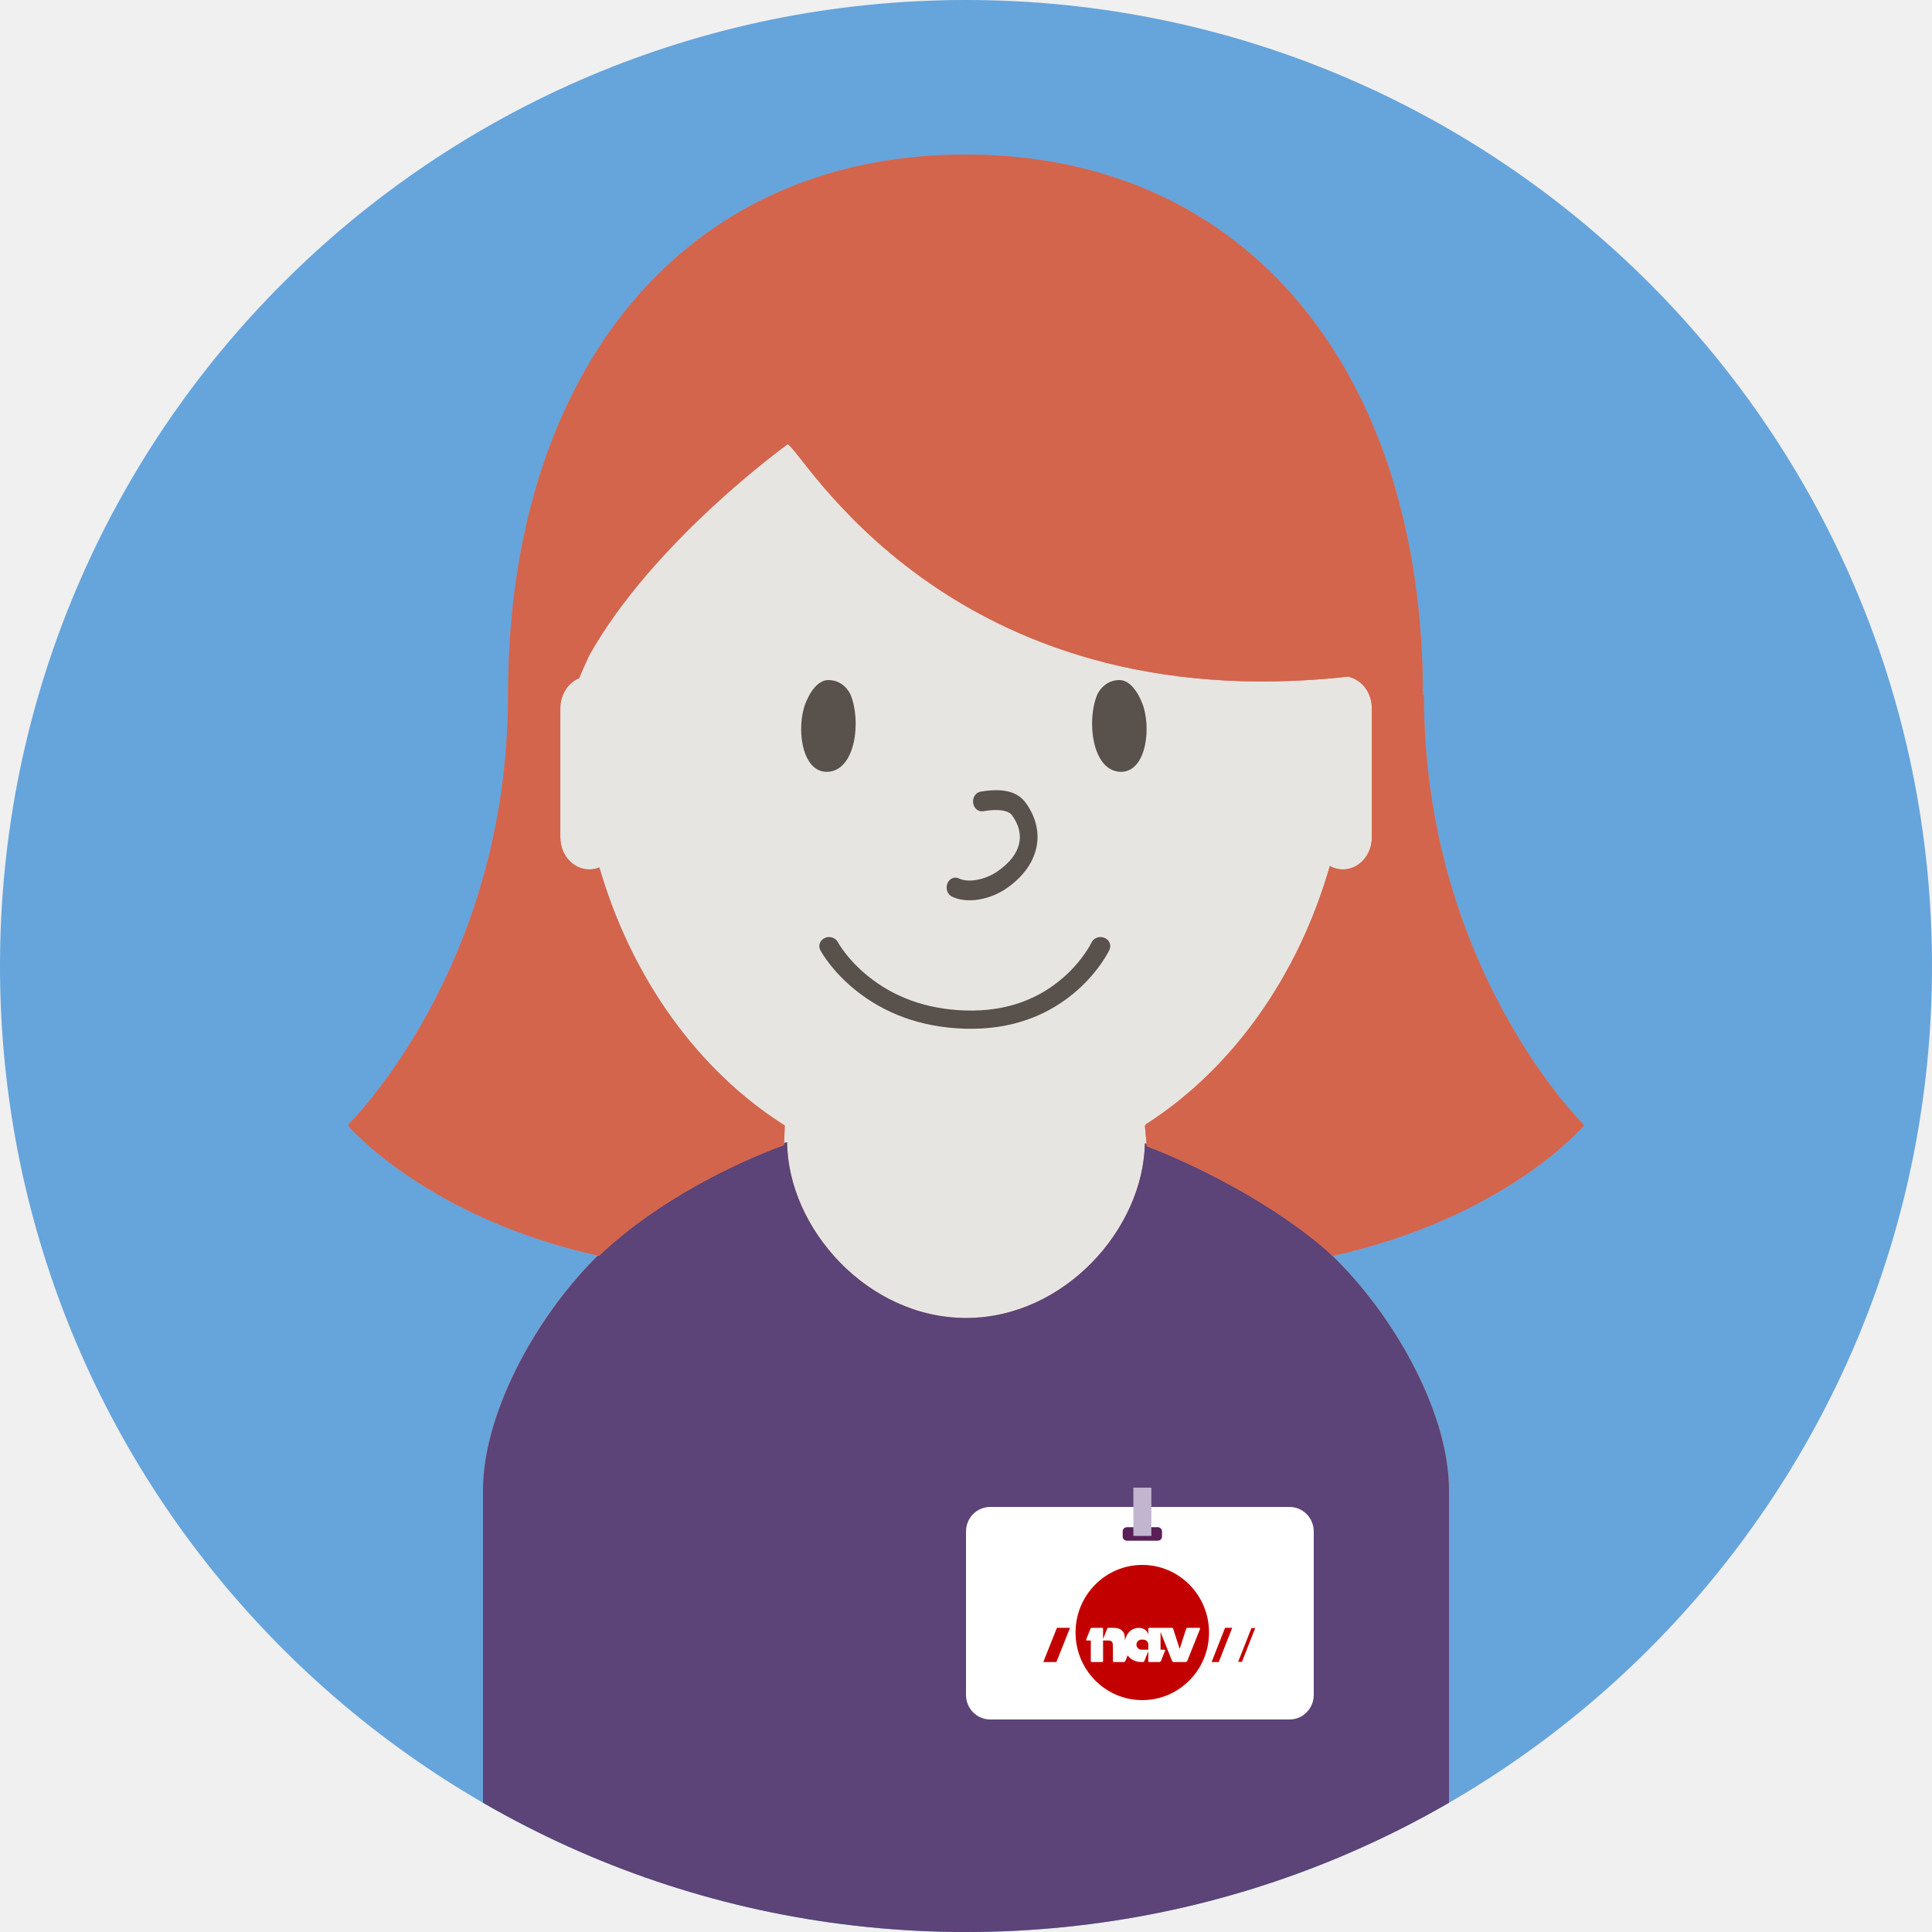
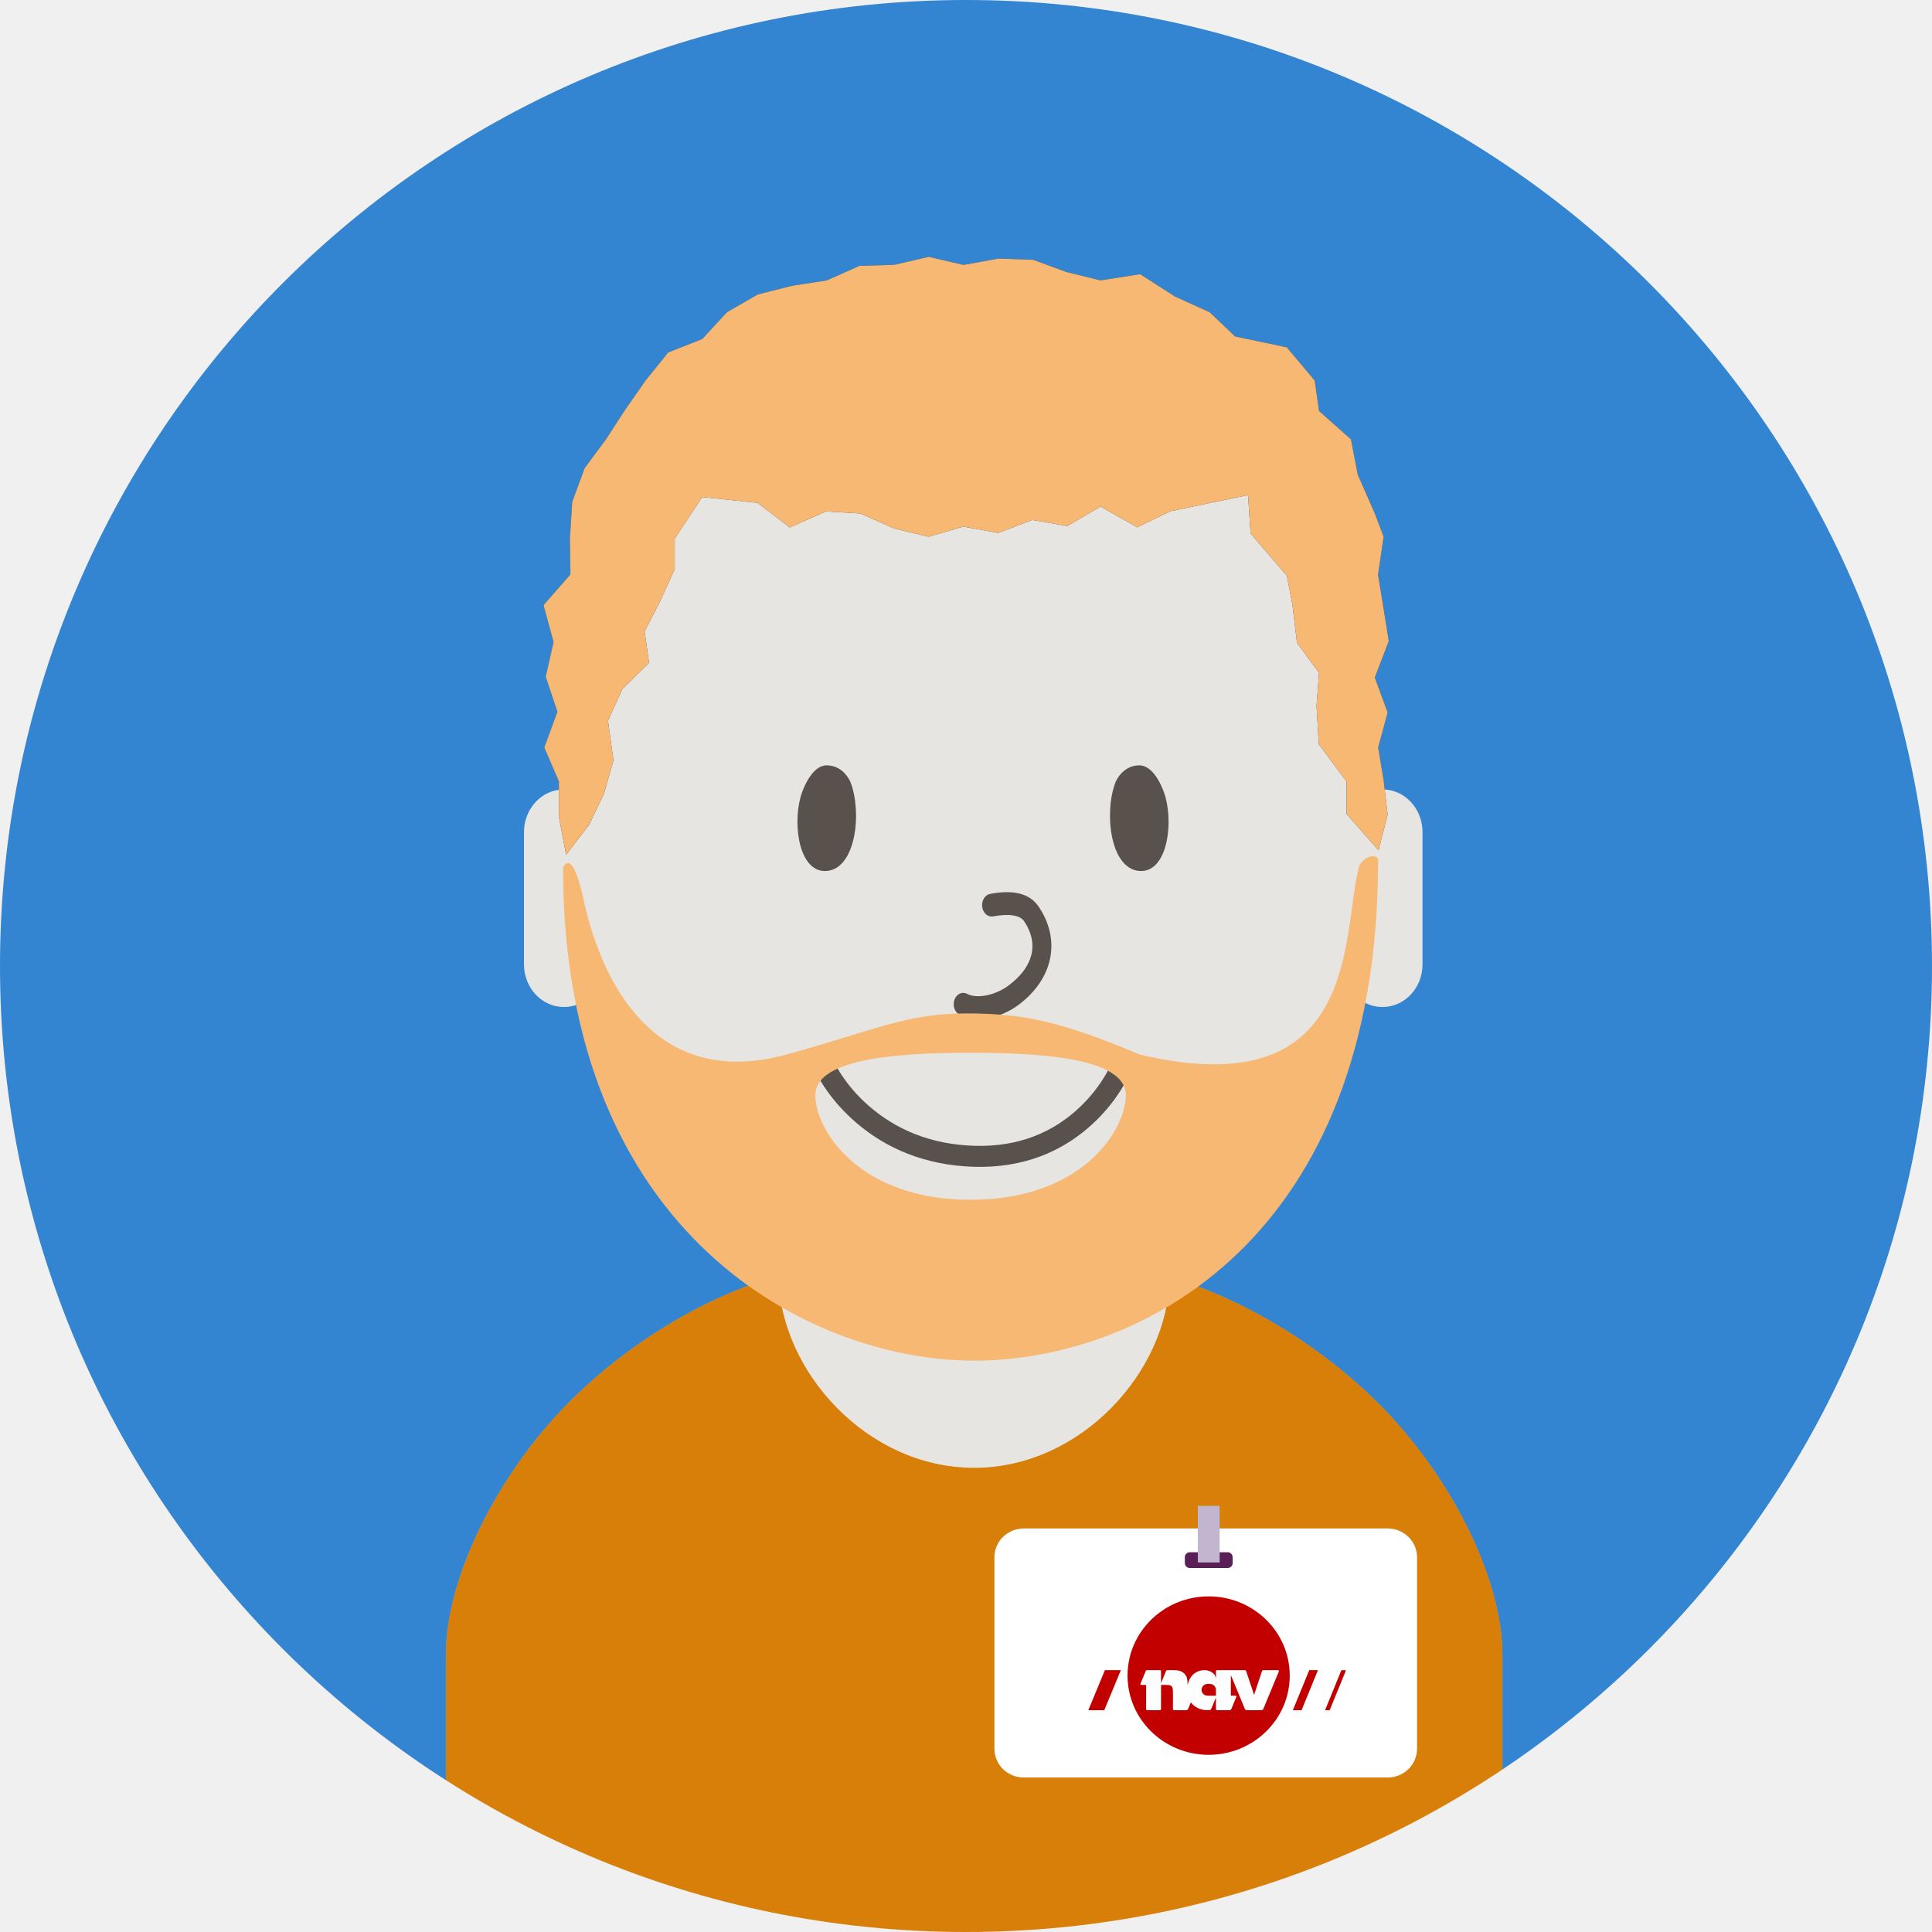
- <svg xmlns="http://www.w3.org/2000/svg" xmlns:xlink="http://www.w3.org/1999/xlink" width="100px" height="100px" viewBox="0 0 100 100" version="1.1">
+ <svg xmlns="http://www.w3.org/2000/svg" xmlns:xlink="http://www.w3.org/1999/xlink" width="64px" height="64px" viewBox="0 0 64 64" version="1.1">
  <defs>
-     <circle id="path-1" cx="50" cy="50" r="50" />
-     <path d="M34.258,0.307 C36.909,1.026 40.844,3.012 44.117,6.274 C47.39,9.536 50,14.442 50,18.25 L50,41.13 L0,41.13 L0,18.25 C0,14.45 2.555,9.552 5.769,6.294 C9.087,2.929 13.107,0.916 15.741,0.248 C15.79,4.729 19.917,9.348 25,9.348 C30.061,9.348 34.174,4.769 34.258,0.307 Z" id="path-3" />
-     <path d="M22.575,51.273 C20.149,52.154 16.079,54.079 13,57.003 C4,55 0,50.241 0,50.241 C0,50.241 8.292,42.153 8.297,28.007 L8.297,27.992 C8.297,11.428 17.239,0 31.972,0 C46.707,0 55.649,11.428 55.649,27.992 L55.702,27.992 C55.702,42.148 64,50.241 64,50.241 C64,50.241 60,55 51,57 L50.986,57.003 C48.013,54.297 43.7,52.211 41.353,51.329 L41.356,51.328 L41.262,50.279 L41.313,50.192 C45.74,47.36 49.176,42.589 50.832,36.824 C51.035,36.937 51.264,37 51.506,37 C52.335,37 53.006,36.26 53.006,35.343 L53.006,28.658 C53.006,27.873 52.515,27.218 51.854,27.045 C51.853,27.036 51.853,27.027 51.852,27.017 C30.919,29.353 23.378,15.001 22.759,15 C22.759,15 15.807,20 12.485,25.945 C12.485,25.945 11.979,27.067 11.976,27.105 C11.407,27.34 11.002,27.946 11.002,28.658 L11.002,35.343 C11.002,36.26 11.674,37 12.502,37 C12.685,37 12.861,36.964 13.023,36.898 C14.698,42.666 18.155,47.432 22.603,50.245 L22.62,50.279 L22.578,51.273 L22.575,51.273 Z" id="path-5" />
-     <polygon id="path-7" points="0.916 1.798 0.916 0.028 0.023 0.028 0.023 1.798 0.916 1.798" />
+     <circle id="path-1" cx="32" cy="32" r="32" />
+     <path d="M23.981,0.214 C25.836,0.716 28.591,2.102 30.882,4.377 C33.173,6.653 35,10.076 35,12.732 L35,28.696 L0,28.696 L0,12.732 C0,10.081 1.789,6.665 4.038,4.391 C6.361,2.044 9.175,0.639 11.019,0.173 C11.053,3.3 13.942,6.522 17.5,6.522 C21.043,6.522 23.922,3.328 23.981,0.214 Z" id="path-3" />
+     <polygon id="path-5" points="23.339 7.891 23.421 9.162 24.624 10.564 24.807 11.512 24.959 12.784 25.69 13.782 25.607 14.868 25.682 16.145 26.601 17.379 26.601 18.457 27.661 19.656 27.962 18.476 27.829 17.341 27.649 16.253 27.962 15.095 27.537 13.936 28 12.729 27.829 11.66 27.644 10.53 27.829 9.272 27.537 8.501 26.972 7.215 26.747 6.045 25.69 5.107 25.545 4.096 24.624 2.999 22.909 2.637 22.066 1.835 20.923 1.318 19.763 0.575 18.451 0.78 17.319 0.502 16.219 0.098 15.064 0.058 13.914 0.268 12.76 0 11.624 0.264 10.465 0.3 9.387 0.78 8.238 0.958 7.098 1.246 6.077 1.835 5.257 2.723 4.131 3.167 3.381 4.096 2.706 5.063 2.069 6.045 1.362 7 0.951 8.115 0.874 9.328 0.891 10.521 -1.0658141e-14 11.537 0.333 12.759 0.072 13.909 0.46 15.071 0.025 16.253 0.51 17.379 0.51 18.546 0.748 19.806 1.509 18.816 2.005 17.781 2.316 16.682 2.135 15.362 2.616 14.308 3.496 13.45 3.349 12.409 3.873 11.387 4.347 10.341 4.347 9.328 5.257 7.956 7.092 8.149 8.154 8.964 9.357 8.433 10.494 8.501 11.613 8.997 12.757 9.272 13.91 8.936 15.061 9.146 16.193 8.716 17.352 8.917 18.451 8.272 19.666 8.958 20.766 8.426" />
+     <path d="M8.357,8.409 C8.357,7.279 10.66,7 13.5,7 C16.34,7 18.643,7.279 18.643,8.409 C18.643,9.539 17.221,11.871 13.5,11.871 C9.779,11.871 8.357,9.539 8.357,8.409 Z M13.346,5.697 C11.356,5.697 10.298,6.265 7.391,7.061 C3.259,8.192 1.35,5.023 0.675,1.909 C0.288,0.122 -4.54747351e-13,0.874 -4.54747351e-13,0.874 C-4.54747351e-13,13.079 8.236,17.2 13.61,17.2 C19.068,17.2 27,13.236 27,0.636 C27,0.356 26.454,0.494 26.357,0.874 C25.79,3.107 26.43,8.79 19.113,7.061 C16.551,5.992 15.336,5.697 13.346,5.697 Z" id="path-7" />
+     <polygon id="path-9" points="0.713 1.349 0.713 0.021 0.018 0.021 0.018 1.349 0.713 1.349" />
  </defs>
-   <g id="Page-1" stroke="none" stroke-width="1" fill="none" fill-rule="evenodd">
-     <g id="Group-34">
-       <g id="Group-7-Copy-4">
+   <g id="Person-Mobil-Logg-inn" stroke="none" stroke-width="1" fill="none" fill-rule="evenodd">
+     <g id="Mobil---Person---Innlogget---Hva-gjelder-tilbakemeldingen?-Copy" transform="translate(-17, -206)">
+       <g id="Group-2-Copy-3" transform="translate(17, 206)">
        <mask id="mask-2" fill="white">
          <use xlink:href="#path-1" />
        </mask>
-         <use id="Mask" fill="#66A4DC" xlink:href="#path-1" />
-         <g id="mennesker/kvinne/-forfra" mask="url(#mask-2)">
-           <g transform="translate(16, 4)" id="Group">
-             <g transform="translate(0, 2)">
-               <g id="Group-2" transform="translate(12, 6)">
-                 <g id="hud" fill="#E7E5E2" fill-rule="nonzero">
-                   <path d="M41.155,33.468 C39.44,39.035 36.082,43.657 31.778,46.485 L31.998,48.964 L31.997,49.065 L29.67,69.5 L14.914,69.5 L14.853,69.071 L12,49.029 L12.106,46.523 C7.78,43.702 4.403,39.074 2.678,33.492 C2.619,33.497 2.56,33.5 2.5,33.5 L2.5,33 L2.5,33.5 C1.384,33.5 0.5,32.525 0.5,31.343 L0.5,24.658 C0.5,23.866 0.897,23.166 1.495,22.791 C2.428,10.309 11.193,0.5 21.913,0.5 C32.603,0.5 41.35,10.257 42.323,22.689 C43.021,23.029 43.5,23.787 43.5,24.658 L43.5,31.343 C43.5,32.525 42.617,33.5 41.5,33.5 L41.5,33 L41.5,33.5 C41.382,33.5 41.267,33.489 41.155,33.468 Z" id="Combined-Shape" />
-                 </g>
-                 <g id="mennesker/X⚙️/⚙️-ansikt-voksen/forfra/-blid" transform="translate(5.9375, 22.25)" fill="#59514B">
-                   <g id="Group" transform="translate(7.529412, 0.95)">
-                     <path d="M1.418,4.746 C0.121,4.852 -0.242,2.779 0.149,1.425 C0.222,1.168 0.652,0 1.412,0 C2.171,0 2.507,0.639 2.553,0.748 C3.112,2.068 2.838,4.629 1.418,4.746" id="Fill-42" />
-                     <path d="M16.464,4.746 C17.761,4.852 18.124,2.779 17.733,1.425 C17.66,1.168 17.23,0 16.47,0 C15.711,0 15.376,0.639 15.329,0.748 C14.77,2.068 15.045,4.629 16.464,4.746" id="Fill-44" />
-                     <path d="M9.422,6.789 C10.198,6.655 10.728,6.739 10.917,7.001 C11.633,7.989 11.404,9.035 10.176,9.894 C9.53,10.345 8.641,10.504 8.17,10.27 C7.94,10.155 7.67,10.272 7.569,10.531 C7.467,10.789 7.571,11.092 7.801,11.206 C8.579,11.593 9.775,11.379 10.657,10.763 C12.327,9.596 12.709,7.852 11.624,6.354 C11.165,5.722 10.353,5.592 9.283,5.777 C9.035,5.82 8.864,6.082 8.902,6.361 C8.941,6.641 9.173,6.832 9.422,6.789 Z" id="Stroke-46" fill-rule="nonzero" />
-                     <path d="M15.032,13.583 C14.986,13.681 14.882,13.867 14.714,14.113 C14.43,14.529 14.073,14.946 13.639,15.335 C12.347,16.494 10.666,17.164 8.526,17.103 C6.439,17.043 4.765,16.383 3.453,15.319 C2.971,14.928 2.573,14.51 2.255,14.093 C2.068,13.847 1.951,13.661 1.9,13.564 C1.776,13.33 1.474,13.234 1.223,13.349 C0.973,13.464 0.87,13.746 0.993,13.98 C1.067,14.121 1.212,14.351 1.432,14.64 C1.795,15.115 2.245,15.589 2.791,16.031 C4.272,17.233 6.166,17.979 8.495,18.046 C10.921,18.115 12.86,17.342 14.339,16.015 C14.834,15.571 15.24,15.096 15.566,14.62 C15.763,14.331 15.892,14.101 15.958,13.96 C16.069,13.722 15.953,13.444 15.697,13.34 C15.441,13.235 15.144,13.344 15.032,13.583 Z" id="Stroke-48" fill-rule="nonzero" />
+         <g id="Mask" />
+         <g id="Group" mask="url(#mask-2)">
+           <g transform="translate(-72.01882, -15.36)">
+             <g id="-80/-Blå" transform="translate(47.05882, 0)">
+               <g id="NAV-Brand/farge/-Blå/-20" fill="#3385D1">
+                 <polygon id="blå-40" points="0 108 108 108 108 0 0 0" />
+               </g>
+             </g>
+             <g id="mennesker/mann/-forfra" transform="translate(82.25882, 23.86823)">
+               <g id="Group" transform="translate(4.529412, 0)">
+                 <g id="Group-2" transform="translate(2.588235, 3.229167)">
+                   <path d="M27.645,21.339 C26.535,25.103 24.274,28.232 21.356,30.129 L21.502,31.753 L21.501,31.819 L19.961,45.208 L10.191,45.208 L10.15,44.927 L8.262,31.796 L8.332,30.154 C5.413,28.271 3.147,25.158 2.025,21.408 C1.823,21.543 1.583,21.621 1.324,21.621 L1.324,21.294 L1.324,21.621 C0.585,21.621 -1.42108547e-14,20.982 -1.42108547e-14,20.208 L-1.42108547e-14,15.828 C-1.42108547e-14,15.055 0.584,14.416 1.321,14.414 C2.014,6.328 7.782,0 14.824,0 C21.868,0 27.638,6.33 28.329,14.419 C28.365,14.416 28.403,14.414 28.44,14.414 C29.18,14.414 29.765,15.053 29.765,15.828 L29.765,20.208 C29.765,20.983 29.18,21.621 28.44,21.621 L28.44,21.294 L28.44,21.621 C28.14,21.621 27.865,21.516 27.645,21.339 Z" id="Combined-Shape" fill="#E7E5E2" fill-rule="nonzero" />
+                   <g id="mennesker/X⚙️/⚙️-ansikt-voksen/forfra/-blid" transform="translate(3.882353, 12.91667)" fill="#59514B">
+                     <g id="Group" transform="translate(5.176471, 0.7)">
+                       <path d="M0.975,3.497 C0.083,3.575 -0.166,2.048 0.102,1.05 C0.153,0.861 0.448,0 0.971,0 C1.493,0 1.723,0.471 1.755,0.551 C2.139,1.524 1.951,3.411 0.975,3.497" id="Fill-42" />
+                       <path d="M11.319,3.497 C12.211,3.575 12.46,2.048 12.192,1.05 C12.141,0.861 11.846,0 11.323,0 C10.801,0 10.571,0.471 10.539,0.551 C10.155,1.524 10.343,3.411 11.319,3.497" id="Fill-44" />
+                       <path d="M6.478,5.003 C7.011,4.904 7.375,4.966 7.506,5.158 C7.998,5.887 7.841,6.657 6.996,7.29 C6.552,7.623 5.94,7.74 5.617,7.567 C5.458,7.483 5.273,7.569 5.203,7.759 C5.133,7.95 5.205,8.173 5.363,8.257 C5.898,8.542 6.721,8.385 7.327,7.931 C8.475,7.071 8.737,5.786 7.992,4.682 C7.676,4.216 7.117,4.121 6.382,4.257 C6.211,4.289 6.094,4.481 6.12,4.687 C6.147,4.893 6.307,5.034 6.478,5.003 Z" id="Stroke-46" fill-rule="nonzero" />
+                       <path d="M10.334,10.009 C10.303,10.08 10.231,10.218 10.116,10.399 C9.92,10.705 9.675,11.013 9.377,11.299 C8.489,12.153 7.333,12.647 5.862,12.602 C4.427,12.558 3.276,12.072 2.374,11.288 C2.043,11 1.769,10.692 1.551,10.384 C1.422,10.203 1.341,10.066 1.306,9.994 C1.221,9.822 1.013,9.751 0.841,9.836 C0.669,9.921 0.598,10.129 0.683,10.301 C0.734,10.405 0.833,10.574 0.985,10.788 C1.234,11.138 1.544,11.487 1.919,11.813 C2.937,12.698 4.239,13.248 5.84,13.297 C7.508,13.348 8.841,12.778 9.858,11.801 C10.198,11.474 10.478,11.124 10.701,10.773 C10.837,10.559 10.926,10.39 10.971,10.287 C11.048,10.111 10.967,9.906 10.792,9.829 C10.616,9.752 10.411,9.833 10.334,10.009 Z" id="Stroke-48" fill-rule="nonzero" />
+                     </g>
                  </g>
                </g>
-               </g>
-               <g id="Group-1">
-                 <g id="mennesker/X⚙️/⚙️-kropp/voksen/Forfra/-rundhals" transform="translate(9, 51)">
-                   <g id="Group" transform="translate(0, 1.869565)">
-                     <mask id="mask-4" fill="white">
-                       <use xlink:href="#path-3" />
-                     </mask>
-                     <use id="Mask" fill="#D8A25D" xlink:href="#path-3" />
-                     <g id="V⚙️/STYLING/farge/-Lilla/+20" mask="url(#mask-4)" fill="#5C4378">
-                       <g transform="translate(-33.33333, -26.17391)" id="Fill-58">
-                         <polygon points="0 93 117 93 117 0 0 0" />
+                 <g id="Group-1">
+                   <g id="mennesker/X⚙️/⚙️-kropp/voksen/Forfra/-rundhals" transform="translate(0, 32.29167)">
+                     <g id="Group" transform="translate(0, 1.304348)">
+                       <mask id="mask-4" fill="white">
+                         <use xlink:href="#path-3" />
+                       </mask>
+                       <use id="Mask" fill="#D8A25D" xlink:href="#path-3" />
+                       <g id="NAV-Brand/farge/-Lys-blå/+20" mask="url(#mask-4)" fill="#D87F0A">
+                         <g transform="translate(-23.33333, -18.26087)" id="Fill-70">
+                           <polygon points="0 65 82 65 82 0 0 0" />
+                         </g>
                      </g>
                    </g>
                  </g>
-                 </g>
-                 <g id="mennesker/X⚙️/⚙️kvinne/-hår/-halvlangt">
-                   <g id="--↳🌈" transform="translate(2, 2)">
-                     <mask id="mask-6" fill="white">
-                       <use xlink:href="#path-5" />
-                     </mask>
-                     <use id="Mask-Shape" fill="#E57F68" xlink:href="#path-5" />
-                     <g id="mennesker/X⚙️/⚙️-hårfarge/-rød" mask="url(#mask-6)" fill="#D2654C">
-                       <g transform="translate(-2, -4)" id="hårfarge/-rød">
-                         <rect x="0" y="0" width="69" height="79" />
+                   <g id="mennesker/X⚙️/⚙️mann/-hår/-forfra/-krøllete-kort" transform="translate(3.235294, 0)">
+                     <g id="Group">
+                       <mask id="mask-6" fill="white">
+                         <use xlink:href="#path-5" />
+                       </mask>
+                       <use id="Mask" fill="#3E3832" xlink:href="#path-5" />
+                       <g id="mennesker/X⚙️/⚙️-hårfarge/-gull" mask="url(#mask-6)" fill="#F6B873">
+                         <g transform="translate(-9.545455, -15.33333)" id="hårfarge/-gull">
+                           <rect x="0" y="0" width="44" height="50" />
+                         </g>
+                       </g>
+                     </g>
+                   </g>
+                   <g id="mennesker/X⚙️/⚙️mann/-skjegg/-forfra/-kort" transform="translate(3.882353, 18.72917)">
+                     <g id="--↳🌈" transform="translate(0, 0.636364)">
+                       <mask id="mask-8" fill="white">
+                         <use xlink:href="#path-7" />
+                       </mask>
+                       <g id="Mask" />
+                       <g id="mennesker/X⚙️/⚙️-hårfarge/-gull" mask="url(#mask-8)" fill="#F6B873">
+                         <g transform="translate(-7.071429, -14.86364)" id="hårfarge/-gull">
+                           <rect x="0" y="0" width="44" height="54" />
+                         </g>
                      </g>
                    </g>
                  </g>
                </g>
              </g>
            </g>
          </g>
        </g>
-       </g>
-       <g id="NAV-id/-kort/-hvit" transform="translate(50, 77)">
-         <g id="Group">
-           <path d="M16.748,12 L1.251,12 C0.56,12 0,11.432 0,10.729 L0,2.271 C0,1.569 0.56,1 1.251,1 L16.748,1 C17.439,1 18,1.569 18,2.271 L18,10.729 C18,11.432 17.439,12 16.748,12" id="kort" fill="#FFFFFF" />
-           <g id="Page-1-Copy" transform="translate(4, 4)">
-             <path d="M5.124,6.998 C3.217,6.998 1.67,5.431 1.67,3.499 C1.67,1.567 3.217,0 5.124,0 C7.032,0 8.579,1.567 8.579,3.499 C8.579,5.431 7.032,6.998 5.124,6.998 Z" id="Fill-1" fill="#C30000" />
-             <polygon id="Fill-3" fill="#C30000" points="0 5.027 0.706 3.257 1.384 3.257 0.679 5.027" />
-             <polygon id="Fill-5" fill="#C30000" points="8.712 5.027 9.409 3.257 9.779 3.257 9.082 5.027" />
-             <g id="Group-9" transform="translate(10.05948, 3.228367)">
-               <mask id="mask-8" fill="white">
-                 <use xlink:href="#path-7" />
-               </mask>
-               <g id="Clip-8" />
-               <polygon id="Fill-7" fill="#C30000" mask="url(#mask-8)" points="0.023 1.798 0.72 0.028 0.916 0.028 0.219 1.798" />
+         <g id="NAV-id/-kort/-hvit" mask="url(#mask-2)">
+           <g transform="translate(32.94118, 49.88235)" id="Group">
+             <g>
+               <path d="M13.026,9 L0.973,9 C0.435,9 0,8.574 0,8.047 L0,1.704 C0,1.177 0.435,0.75 0.973,0.75 L13.026,0.75 C13.564,0.75 14,1.177 14,1.704 L14,8.047 C14,8.574 13.564,9 13.026,9" id="kort" fill="#FFFFFF" />
+               <g id="Page-1-Copy" transform="translate(3.111111, 3)">
+                 <path d="M3.985,5.248 C2.502,5.248 1.299,4.073 1.299,2.624 C1.299,1.175 2.502,0 3.985,0 C5.469,0 6.672,1.175 6.672,2.624 C6.672,4.073 5.469,5.248 3.985,5.248 Z" id="Fill-1" fill="#C30000" />
+                 <polygon id="Fill-3" fill="#C30000" points="0 3.77 0.549 2.443 1.077 2.443 0.528 3.77" />
+                 <polygon id="Fill-5" fill="#C30000" points="6.776 3.77 7.318 2.443 7.606 2.443 7.064 3.77" />
+                 <g id="Group-9" transform="translate(7.82404, 2.421275)">
+                   <mask id="mask-10" fill="white">
+                     <use xlink:href="#path-9" />
+                   </mask>
+                   <g id="Clip-8" />
+                   <polygon id="Fill-7" fill="#C30000" mask="url(#mask-10)" points="0.018 1.349 0.56 0.021 0.713 0.021 0.171 1.349" />
+                 </g>
+                 <path d="M6.277,2.443 L5.799,2.443 C5.799,2.443 5.767,2.443 5.755,2.471 L5.491,3.261 L5.227,2.471 C5.215,2.443 5.182,2.443 5.182,2.443 L4.264,2.443 C4.244,2.443 4.227,2.459 4.227,2.478 L4.227,2.747 C4.227,2.534 3.995,2.443 3.859,2.443 C3.555,2.443 3.352,2.638 3.288,2.936 C3.285,2.738 3.268,2.668 3.213,2.595 C3.188,2.56 3.152,2.53 3.113,2.505 C3.032,2.459 2.959,2.443 2.803,2.443 L2.619,2.443 C2.619,2.443 2.586,2.443 2.575,2.471 L2.408,2.875 L2.408,2.478 C2.408,2.459 2.391,2.443 2.371,2.443 L1.946,2.443 C1.946,2.443 1.914,2.443 1.902,2.471 L1.728,2.891 C1.728,2.891 1.711,2.933 1.75,2.933 L1.914,2.933 L1.914,3.734 C1.914,3.754 1.93,3.77 1.95,3.77 L2.371,3.77 C2.391,3.77 2.408,3.754 2.408,3.734 L2.408,2.933 L2.572,2.933 C2.666,2.933 2.686,2.936 2.722,2.953 C2.744,2.961 2.764,2.977 2.775,2.996 C2.797,3.037 2.803,3.086 2.803,3.231 L2.803,3.734 C2.803,3.754 2.819,3.77 2.84,3.77 L3.243,3.77 C3.243,3.77 3.289,3.77 3.307,3.726 L3.396,3.51 C3.515,3.673 3.711,3.77 3.954,3.77 L4.007,3.77 C4.007,3.77 4.053,3.77 4.071,3.726 L4.227,3.349 L4.227,3.734 C4.227,3.754 4.244,3.77 4.264,3.77 L4.675,3.77 C4.675,3.77 4.721,3.77 4.739,3.726 C4.739,3.726 4.904,3.327 4.905,3.323 L4.905,3.323 C4.911,3.29 4.868,3.29 4.868,3.29 L4.721,3.29 L4.721,2.605 L5.184,3.726 C5.202,3.77 5.247,3.77 5.247,3.77 L5.734,3.77 C5.734,3.77 5.78,3.77 5.798,3.726 L6.311,2.486 C6.328,2.443 6.277,2.443 6.277,2.443 L6.277,2.443 Z M4.227,3.29 L3.95,3.29 C3.84,3.29 3.751,3.203 3.751,3.095 C3.751,2.988 3.84,2.9 3.95,2.9 L4.028,2.9 C4.137,2.9 4.227,2.988 4.227,3.095 L4.227,3.29 Z" id="Fill-10" fill="#FEFEFE" />
+               </g>
+               <g id="kort-holder" transform="translate(6.222222, 0)">
+                 <path d="M1.502,2.06 L0.253,2.06 C0.16,2.06 0.086,1.988 0.086,1.899 L0.086,1.697 C0.086,1.609 0.16,1.537 0.253,1.537 L1.502,1.537 C1.594,1.537 1.669,1.609 1.669,1.697 L1.669,1.899 C1.669,1.988 1.594,2.06 1.502,2.06" id="Fill-109" fill="#5A1F57" />
+                 <polygon id="Fill-110" fill="#C2B5CF" points="0.516 1.875 1.239 1.875 1.239 0 0.516 0" />
+               </g>
            </g>
-             <path d="M8.07,3.257 L7.456,3.257 C7.456,3.257 7.414,3.257 7.399,3.295 L7.059,4.348 L6.72,3.295 C6.705,3.257 6.662,3.257 6.662,3.257 L5.482,3.257 C5.456,3.257 5.435,3.278 5.435,3.304 L5.435,3.662 C5.435,3.378 5.136,3.257 4.962,3.257 C4.571,3.257 4.309,3.518 4.228,3.914 C4.223,3.651 4.202,3.557 4.132,3.46 C4.099,3.413 4.053,3.373 4.002,3.34 C3.898,3.279 3.805,3.257 3.604,3.257 L3.368,3.257 C3.368,3.257 3.325,3.257 3.31,3.295 L3.095,3.834 L3.095,3.304 C3.095,3.278 3.074,3.257 3.049,3.257 L2.503,3.257 C2.503,3.257 2.46,3.257 2.445,3.295 L2.222,3.855 C2.222,3.855 2.2,3.911 2.25,3.911 L2.46,3.911 L2.46,4.979 C2.46,5.006 2.481,5.027 2.507,5.027 L3.049,5.027 C3.074,5.027 3.095,5.006 3.095,4.979 L3.095,3.911 L3.306,3.911 C3.427,3.911 3.453,3.915 3.5,3.937 C3.529,3.948 3.554,3.97 3.568,3.995 C3.597,4.049 3.604,4.115 3.604,4.307 L3.604,4.979 C3.604,5.006 3.625,5.027 3.651,5.027 L4.17,5.027 C4.17,5.027 4.228,5.027 4.251,4.968 L4.366,4.68 C4.519,4.897 4.771,5.027 5.084,5.027 L5.152,5.027 C5.152,5.027 5.211,5.027 5.234,4.968 L5.435,4.466 L5.435,4.979 C5.435,5.006 5.456,5.027 5.482,5.027 L6.011,5.027 C6.011,5.027 6.07,5.027 6.093,4.968 C6.093,4.968 6.305,4.435 6.306,4.431 L6.306,4.431 C6.314,4.387 6.259,4.387 6.259,4.387 L6.07,4.387 L6.07,3.473 L6.665,4.968 C6.688,5.027 6.747,5.027 6.747,5.027 L7.372,5.027 C7.372,5.027 7.431,5.027 7.454,4.968 L8.114,3.314 C8.137,3.257 8.07,3.257 8.07,3.257 L8.07,3.257 Z M5.435,4.387 L5.079,4.387 C4.937,4.387 4.822,4.271 4.822,4.127 C4.822,3.984 4.937,3.867 5.079,3.867 L5.178,3.867 C5.32,3.867 5.435,3.984 5.435,4.127 L5.435,4.387 Z" id="Fill-10" fill="#FEFEFE" />
-           </g>
-           <g id="kort-holder" transform="translate(8, 0)">
-             <path d="M1.931,2.746 L0.325,2.746 C0.206,2.746 0.11,2.651 0.11,2.532 L0.11,2.263 C0.11,2.145 0.206,2.049 0.325,2.049 L1.931,2.049 C2.05,2.049 2.146,2.145 2.146,2.263 L2.146,2.532 C2.146,2.651 2.05,2.746 1.931,2.746" id="Fill-109" fill="#5A1F57" />
-             <polygon id="Fill-110" fill="#C2B5CF" points="0.663 2.5 1.594 2.5 1.594 0 0.663 0" />
          </g>
        </g>
      </g>
    </g>
  </g>
</svg>
